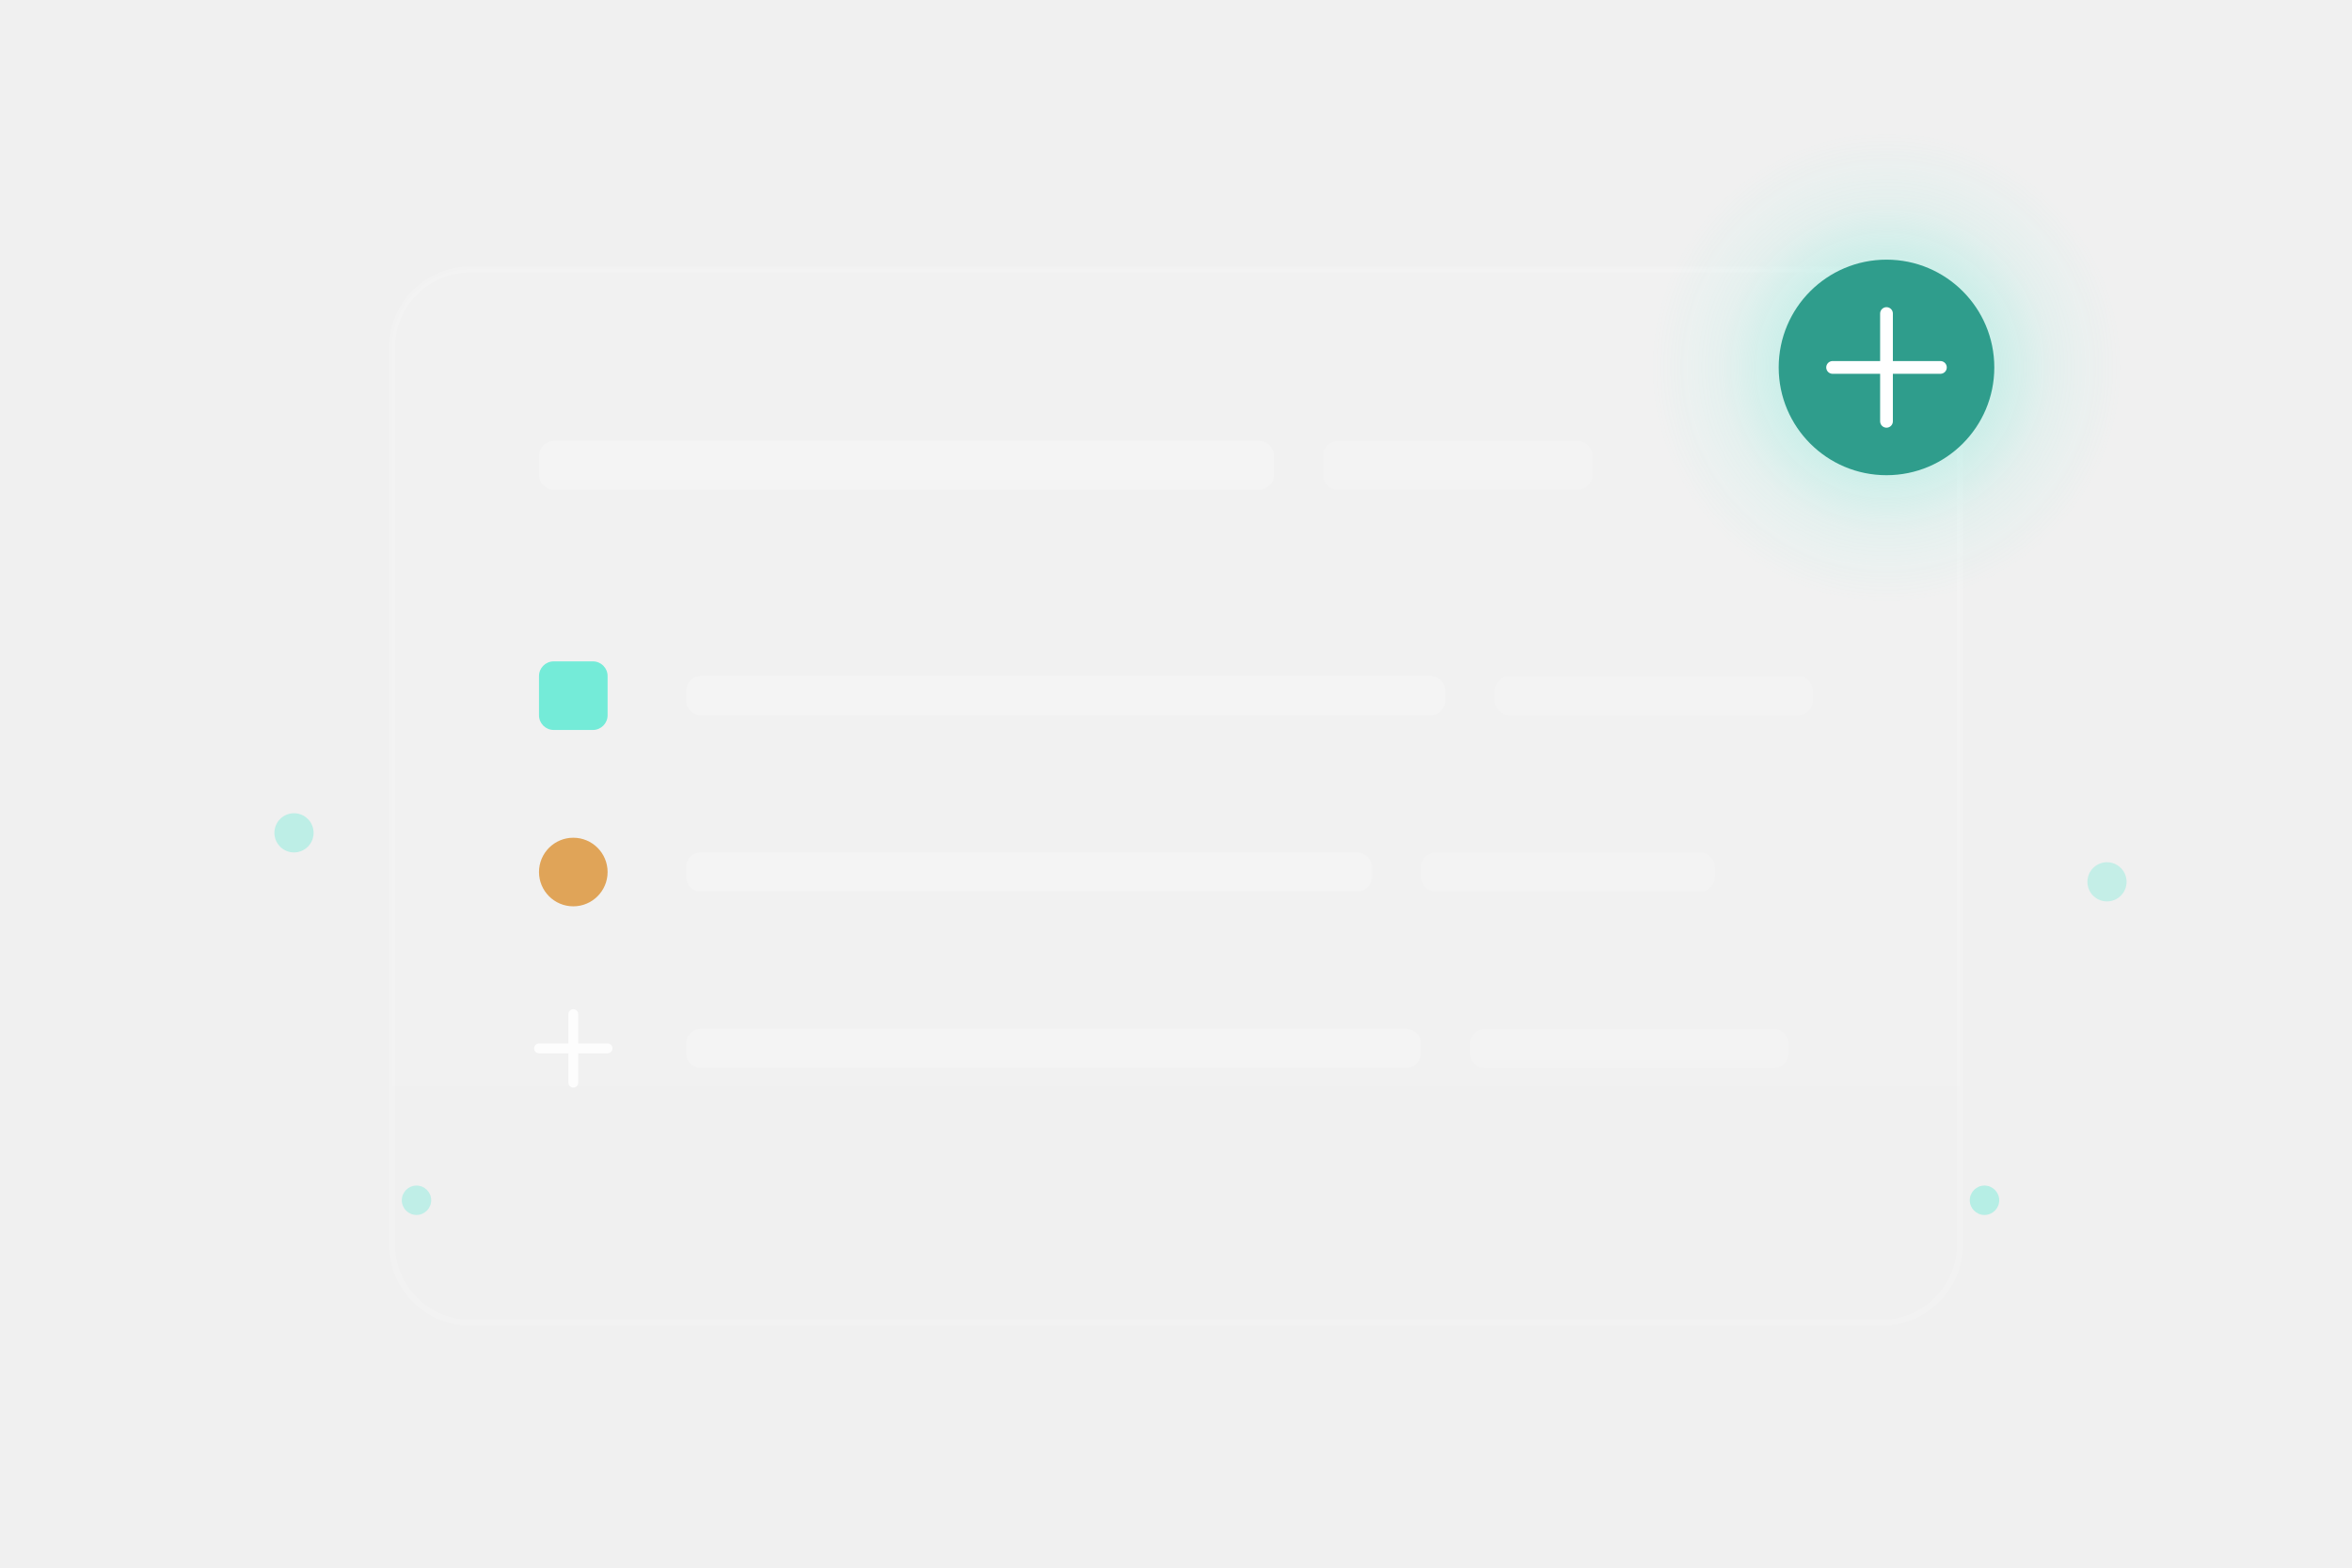
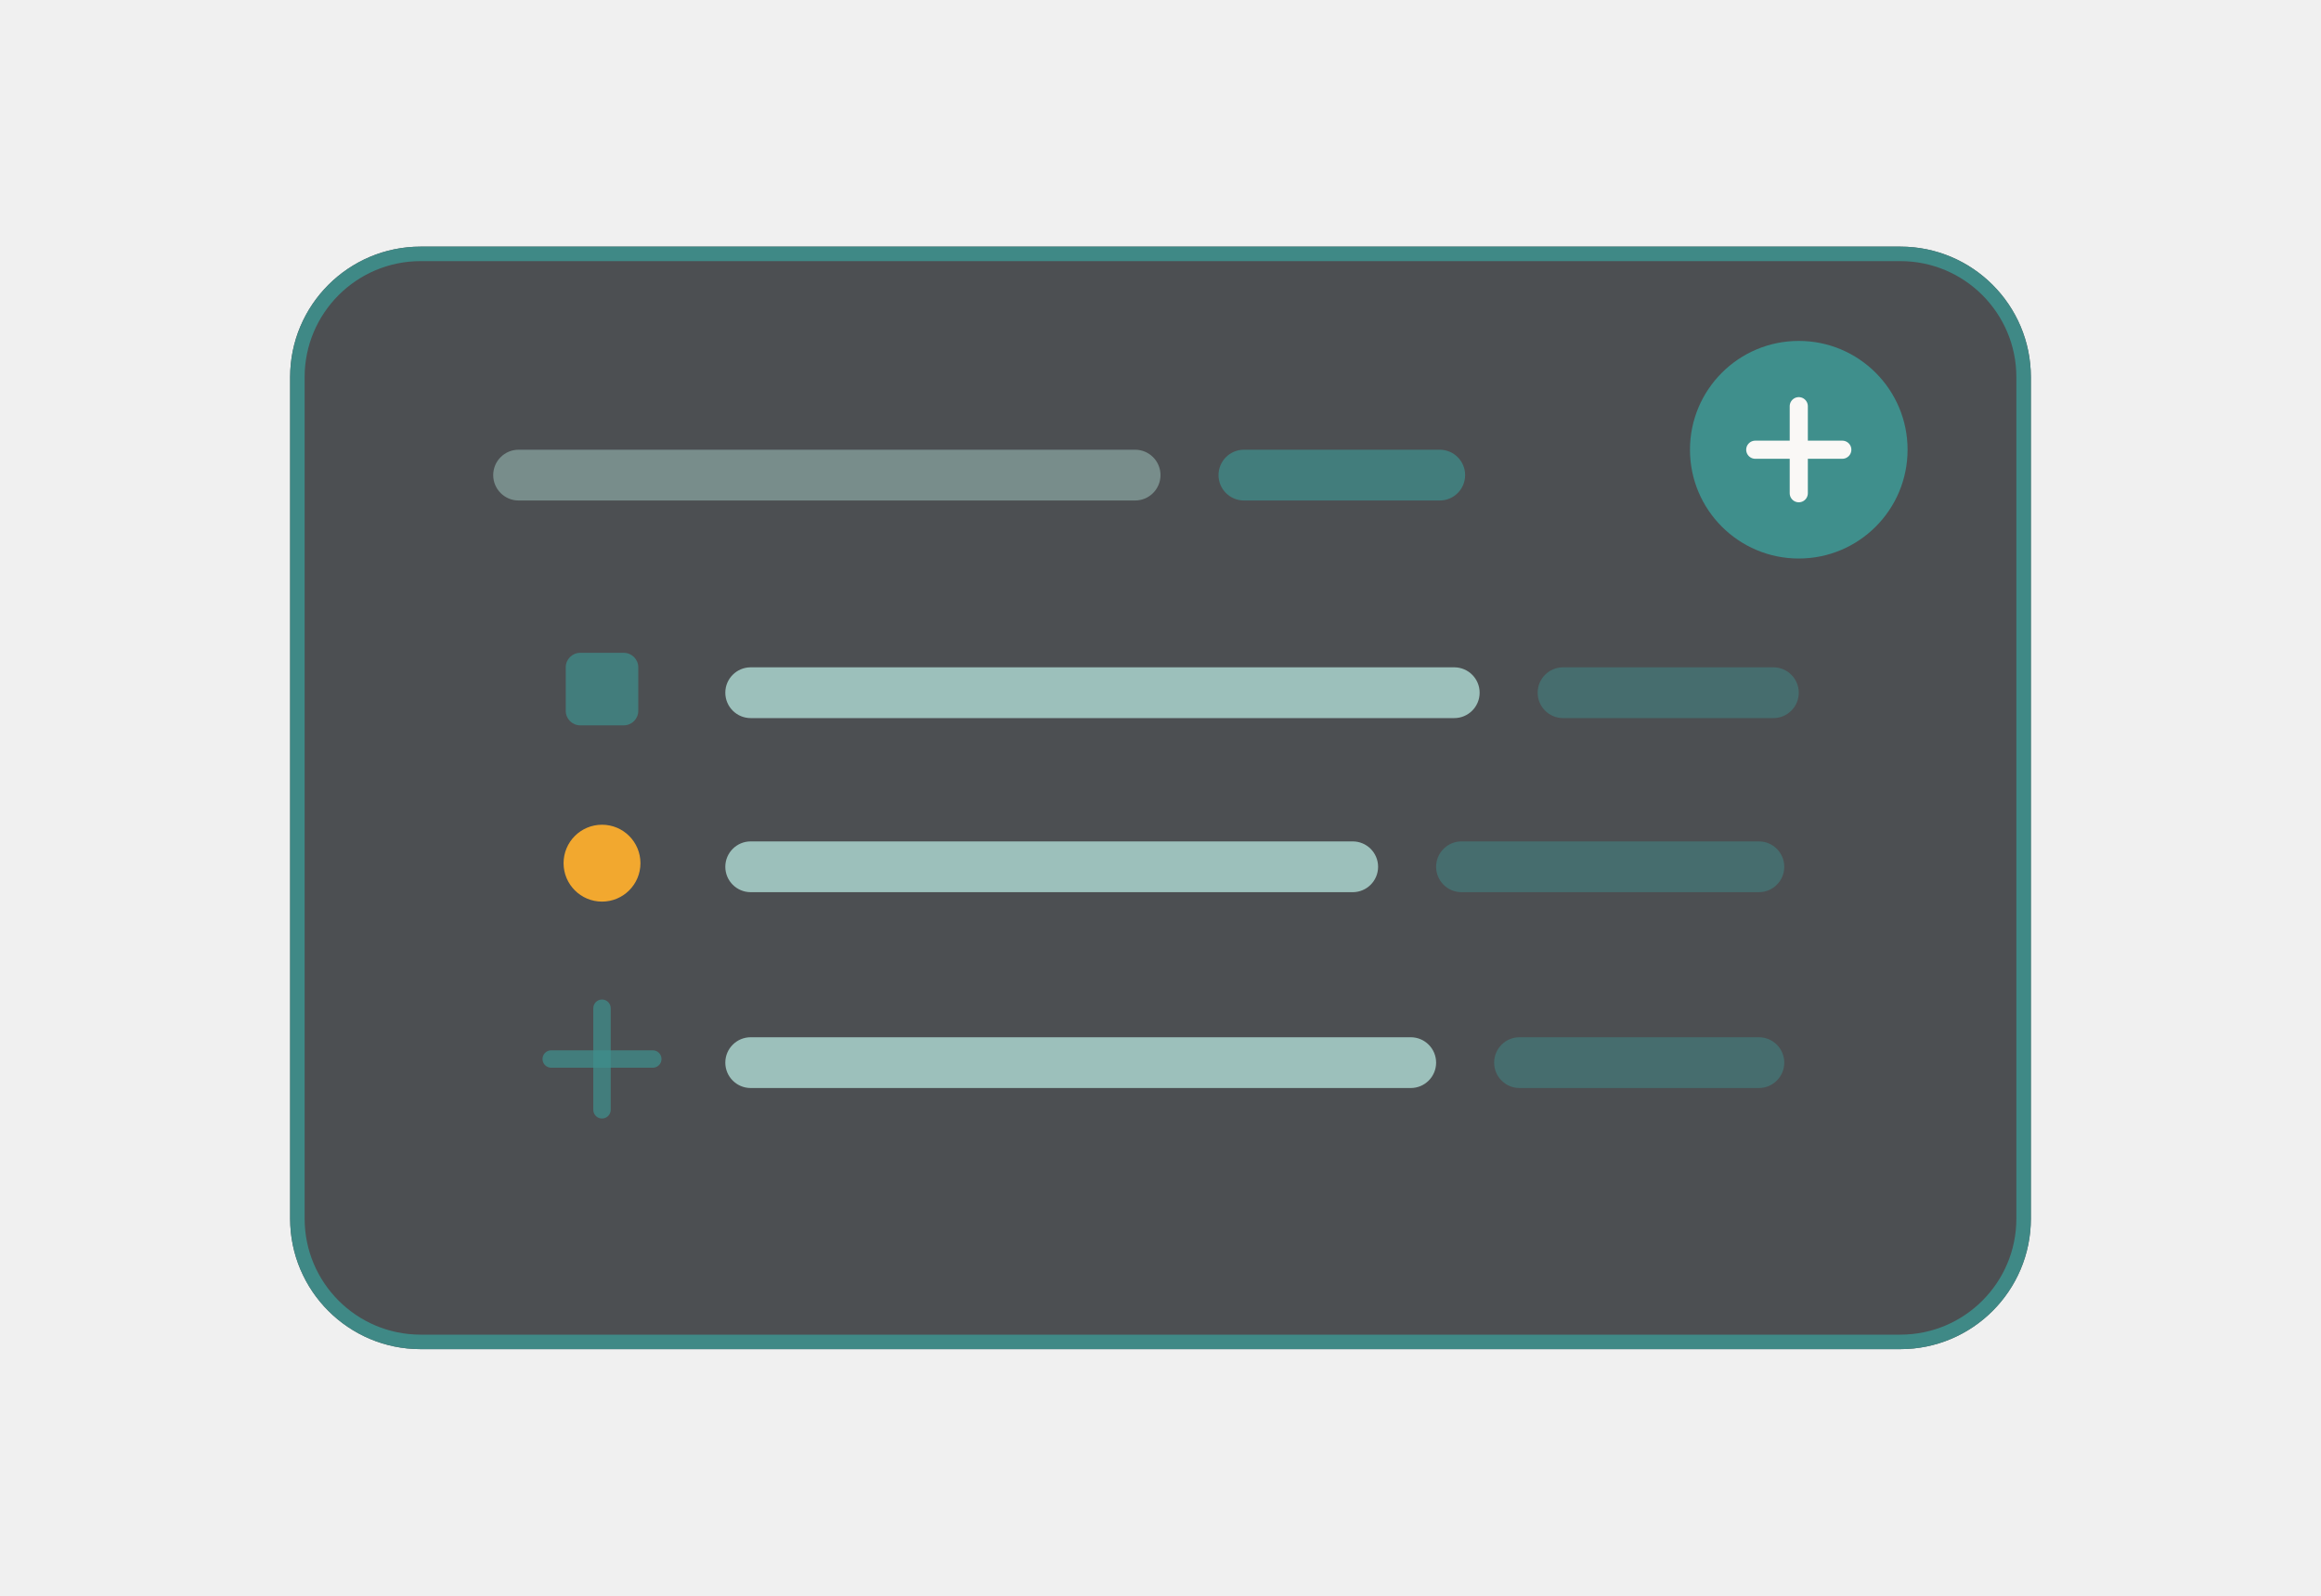
- <svg xmlns="http://www.w3.org/2000/svg" viewBox="0 0 480 320" fill="none">
-   <defs>
-     <linearGradient id="cardBg" x1="0" y1="0" x2="0" y2="1">
-       <stop offset="0%" stop-color="#ffffff" stop-opacity="0.08" />
-       <stop offset="100%" stop-color="#ffffff" stop-opacity="0.02" />
-     </linearGradient>
-     <radialGradient id="plusGlow" cx="0.5" cy="0.5" r="0.5">
-       <stop offset="0%" stop-color="#5eead4" stop-opacity="0.55" />
-       <stop offset="70%" stop-color="#5eead4" stop-opacity="0.08" />
-       <stop offset="100%" stop-color="#5eead4" stop-opacity="0" />
-     </radialGradient>
-   </defs>
-   <circle cx="60" cy="170" r="4" fill="#5eead4" opacity="0.35" />
-   <circle cx="430" cy="180" r="4" fill="#5eead4" opacity="0.3" />
-   <circle cx="405" cy="245" r="3" fill="#5eead4" opacity="0.4" />
-   <circle cx="85" cy="245" r="3" fill="#5eead4" opacity="0.35" />
-   <rect x="80" y="55" width="320" height="215" rx="16" fill="url(#cardBg)" stroke="#ffffff" stroke-opacity="0.15" stroke-width="1.2" />
-   <rect x="110" y="90" width="150" height="10" rx="3" fill="#ffffff" opacity="0.18" />
-   <rect x="270" y="90" width="55" height="10" rx="3" fill="#ffffff" opacity="0.12" />
-   <rect x="110" y="135" width="14" height="14" rx="3" fill="#5eead4" opacity="0.85" />
-   <rect x="140" y="138" width="155" height="8" rx="3" fill="#ffffff" opacity="0.18" />
-   <rect x="305" y="138" width="65" height="8" rx="3" fill="#ffffff" opacity="0.12" />
-   <circle cx="117" cy="178" r="7" fill="#e0a458" />
-   <rect x="140" y="174" width="140" height="8" rx="3" fill="#ffffff" opacity="0.18" />
-   <rect x="290" y="174" width="60" height="8" rx="3" fill="#ffffff" opacity="0.12" />
-   <path d="M117 207 v14 M110 214 h14" stroke="#ffffff" stroke-width="2" stroke-linecap="round" opacity="0.85" />
-   <rect x="140" y="210" width="150" height="8" rx="3" fill="#ffffff" opacity="0.18" />
-   <rect x="300" y="210" width="65" height="8" rx="3" fill="#ffffff" opacity="0.12" />
-   <circle cx="385" cy="75" r="48" fill="url(#plusGlow)" />
-   <circle cx="385" cy="75" r="22" fill="#2f9d8c" />
-   <path d="M385 64 v22 M374 75 h22" stroke="#ffffff" stroke-width="2.6" stroke-linecap="round" />
+ <svg xmlns="http://www.w3.org/2000/svg" width="320" height="220" viewBox="0 0 320 220" fill="none">
+   <rect x="40" y="34" width="240" height="152" rx="18" fill="#14181C" fill-opacity="0.74" />
+   <rect x="41" y="35" width="238" height="150" rx="17" stroke="#3F8F8C" stroke-opacity="0.90" stroke-width="2" />
+   <circle cx="248" cy="62" r="15" fill="#3F8F8C" />
+   <path d="M248 56V68" stroke="#FAF8F6" stroke-width="2.5" stroke-linecap="round" />
+   <path d="M242 62H254" stroke="#FAF8F6" stroke-width="2.5" stroke-linecap="round" />
+   <rect x="68" y="62" width="92" height="7" rx="3.5" fill="#A7D0C9" fill-opacity="0.48" />
+   <rect x="168" y="62" width="34" height="7" rx="3.5" fill="#3F8F8C" fill-opacity="0.72" />
+   <rect x="78" y="90" width="10" height="10" rx="2" fill="#3F8F8C" fill-opacity="0.72" />
+   <rect x="100" y="92" width="104" height="7" rx="3.5" fill="#A7D0C9" fill-opacity="0.88" />
+   <rect x="212" y="92" width="36" height="7" rx="3.5" fill="#3F8F8C" fill-opacity="0.48" />
+   <circle cx="83" cy="119" r="5.3" fill="#F2A82F" />
+   <rect x="100" y="116" width="90" height="7" rx="3.5" fill="#A7D0C9" fill-opacity="0.88" />
+   <rect x="198" y="116" width="48" height="7" rx="3.5" fill="#3F8F8C" fill-opacity="0.48" />
+   <path d="M76 146H90" stroke="#3F8F8C" stroke-opacity="0.72" stroke-width="2.4" stroke-linecap="round" />
+   <path d="M83 139V153" stroke="#3F8F8C" stroke-opacity="0.72" stroke-width="2.4" stroke-linecap="round" />
+   <rect x="100" y="143" width="98" height="7" rx="3.5" fill="#A7D0C9" fill-opacity="0.88" />
+   <rect x="206" y="143" width="40" height="7" rx="3.5" fill="#3F8F8C" fill-opacity="0.48" />
</svg>
